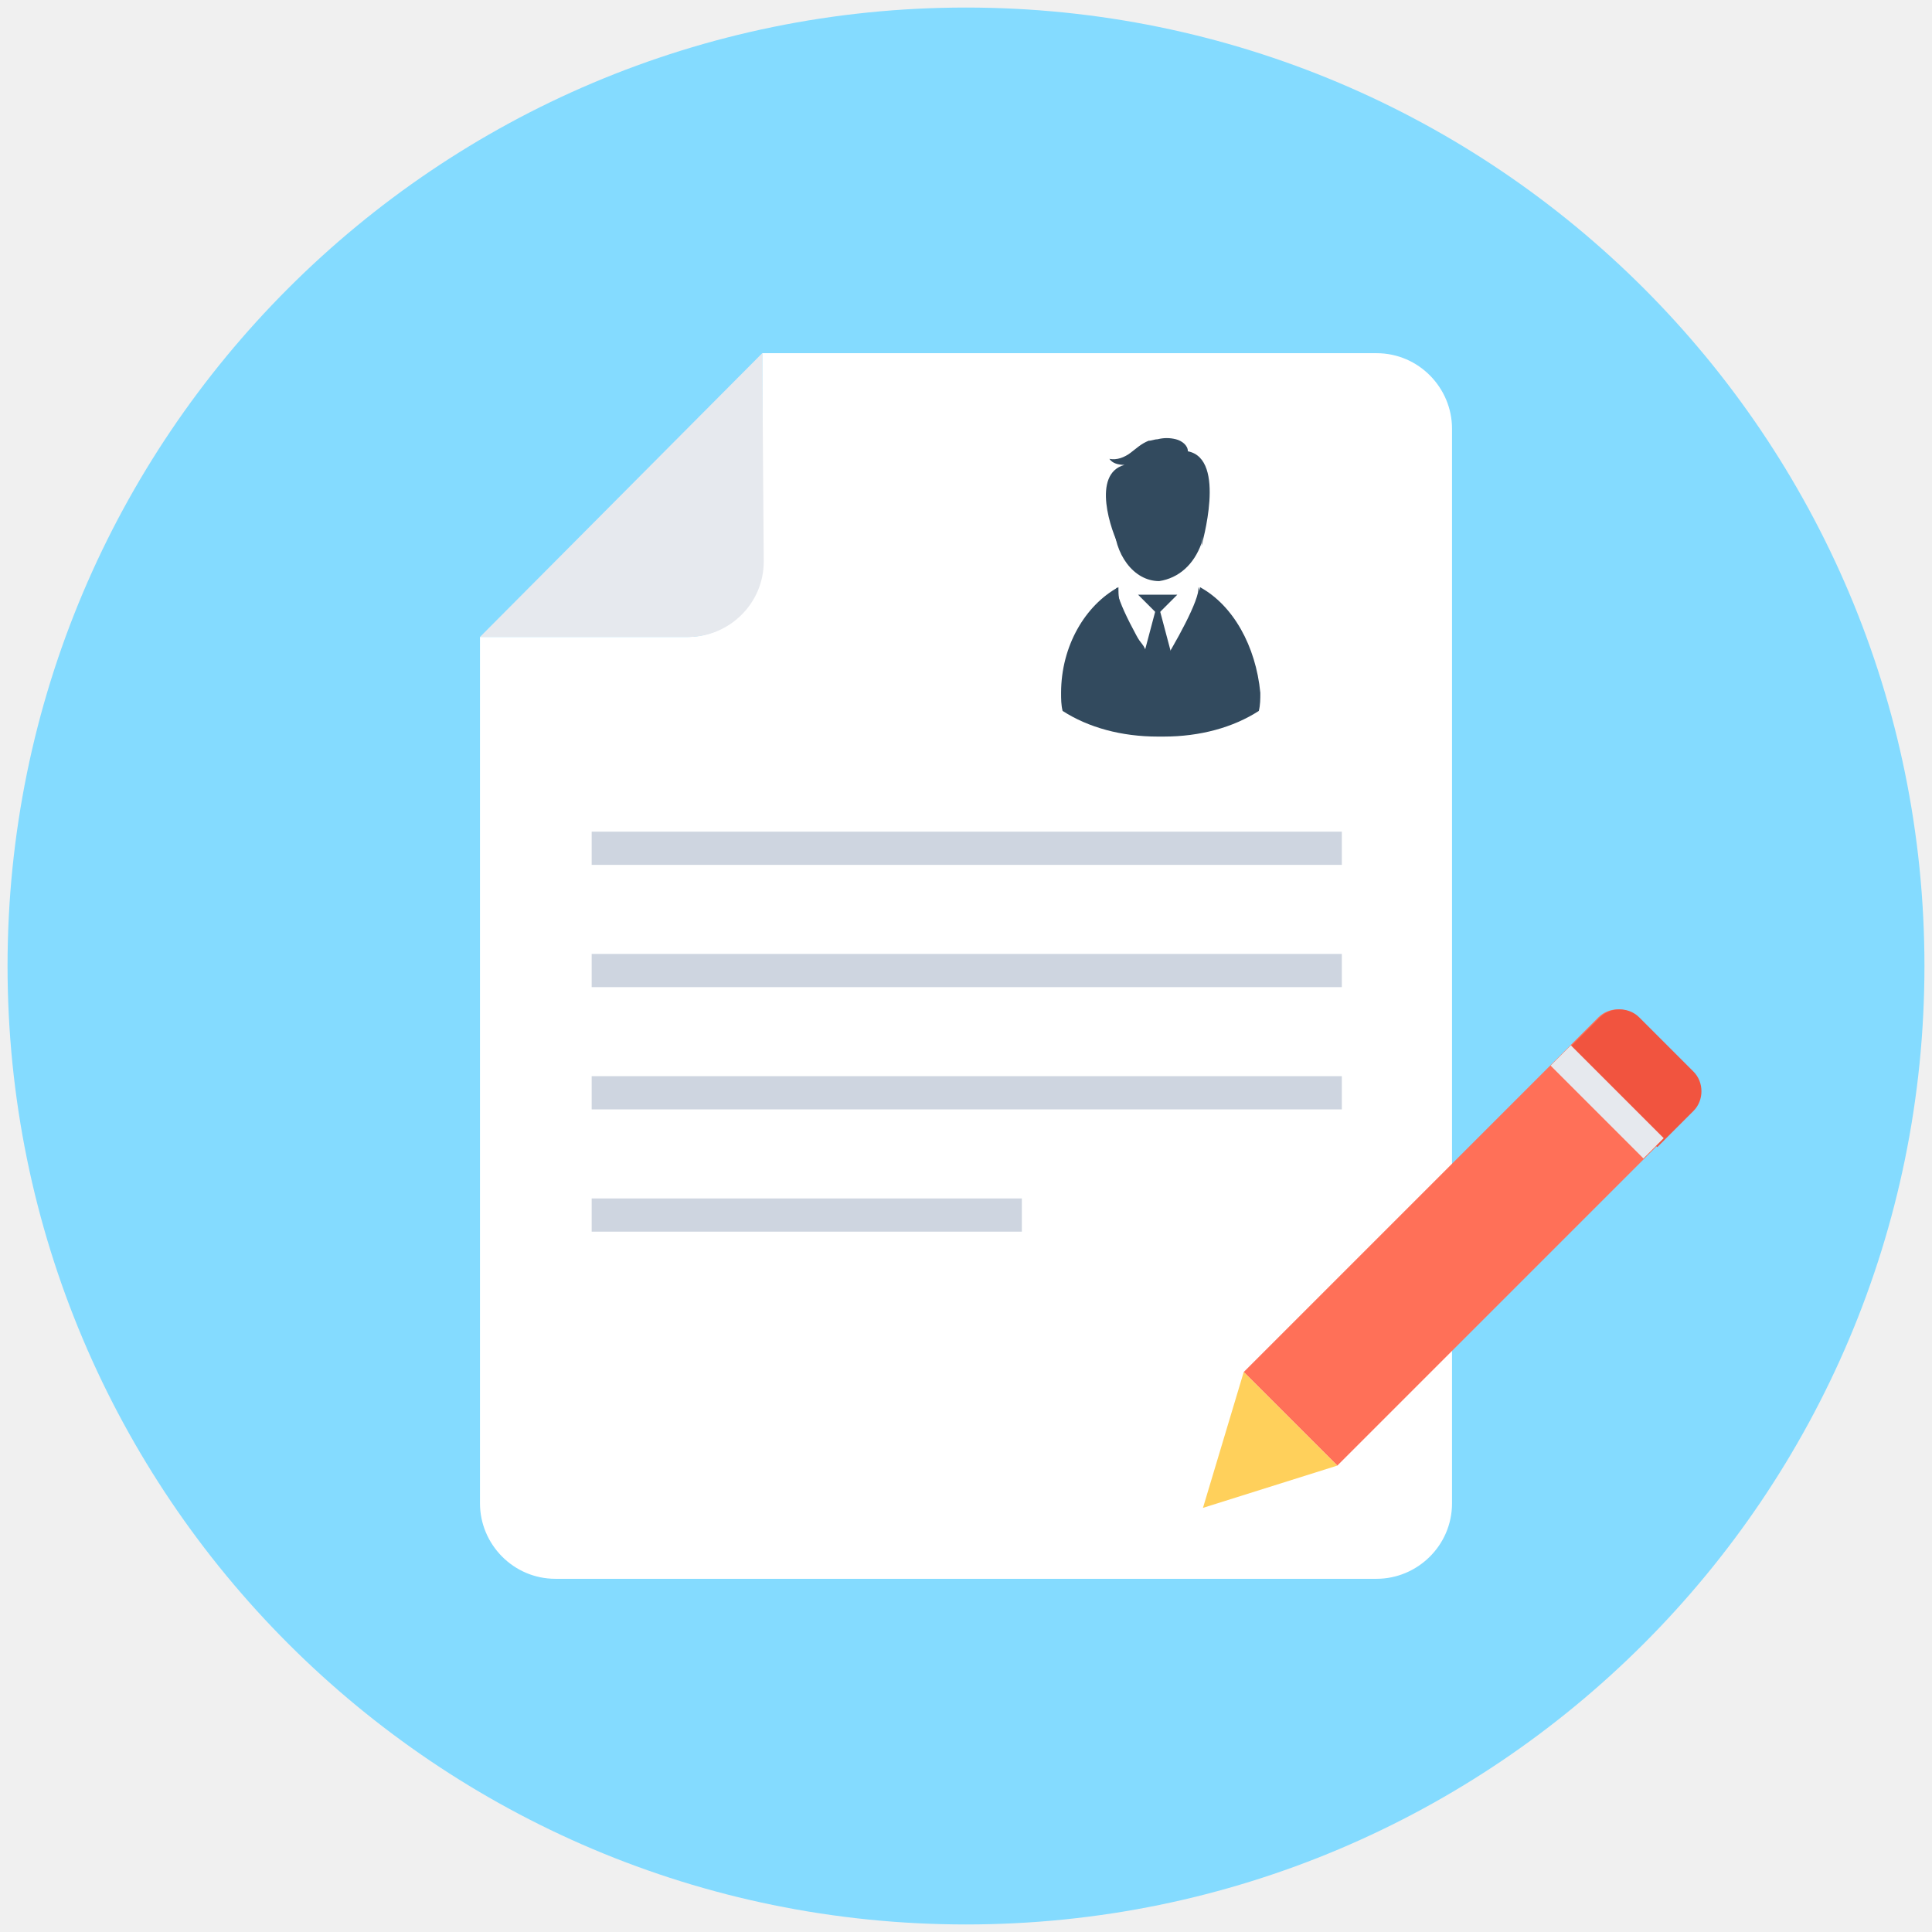
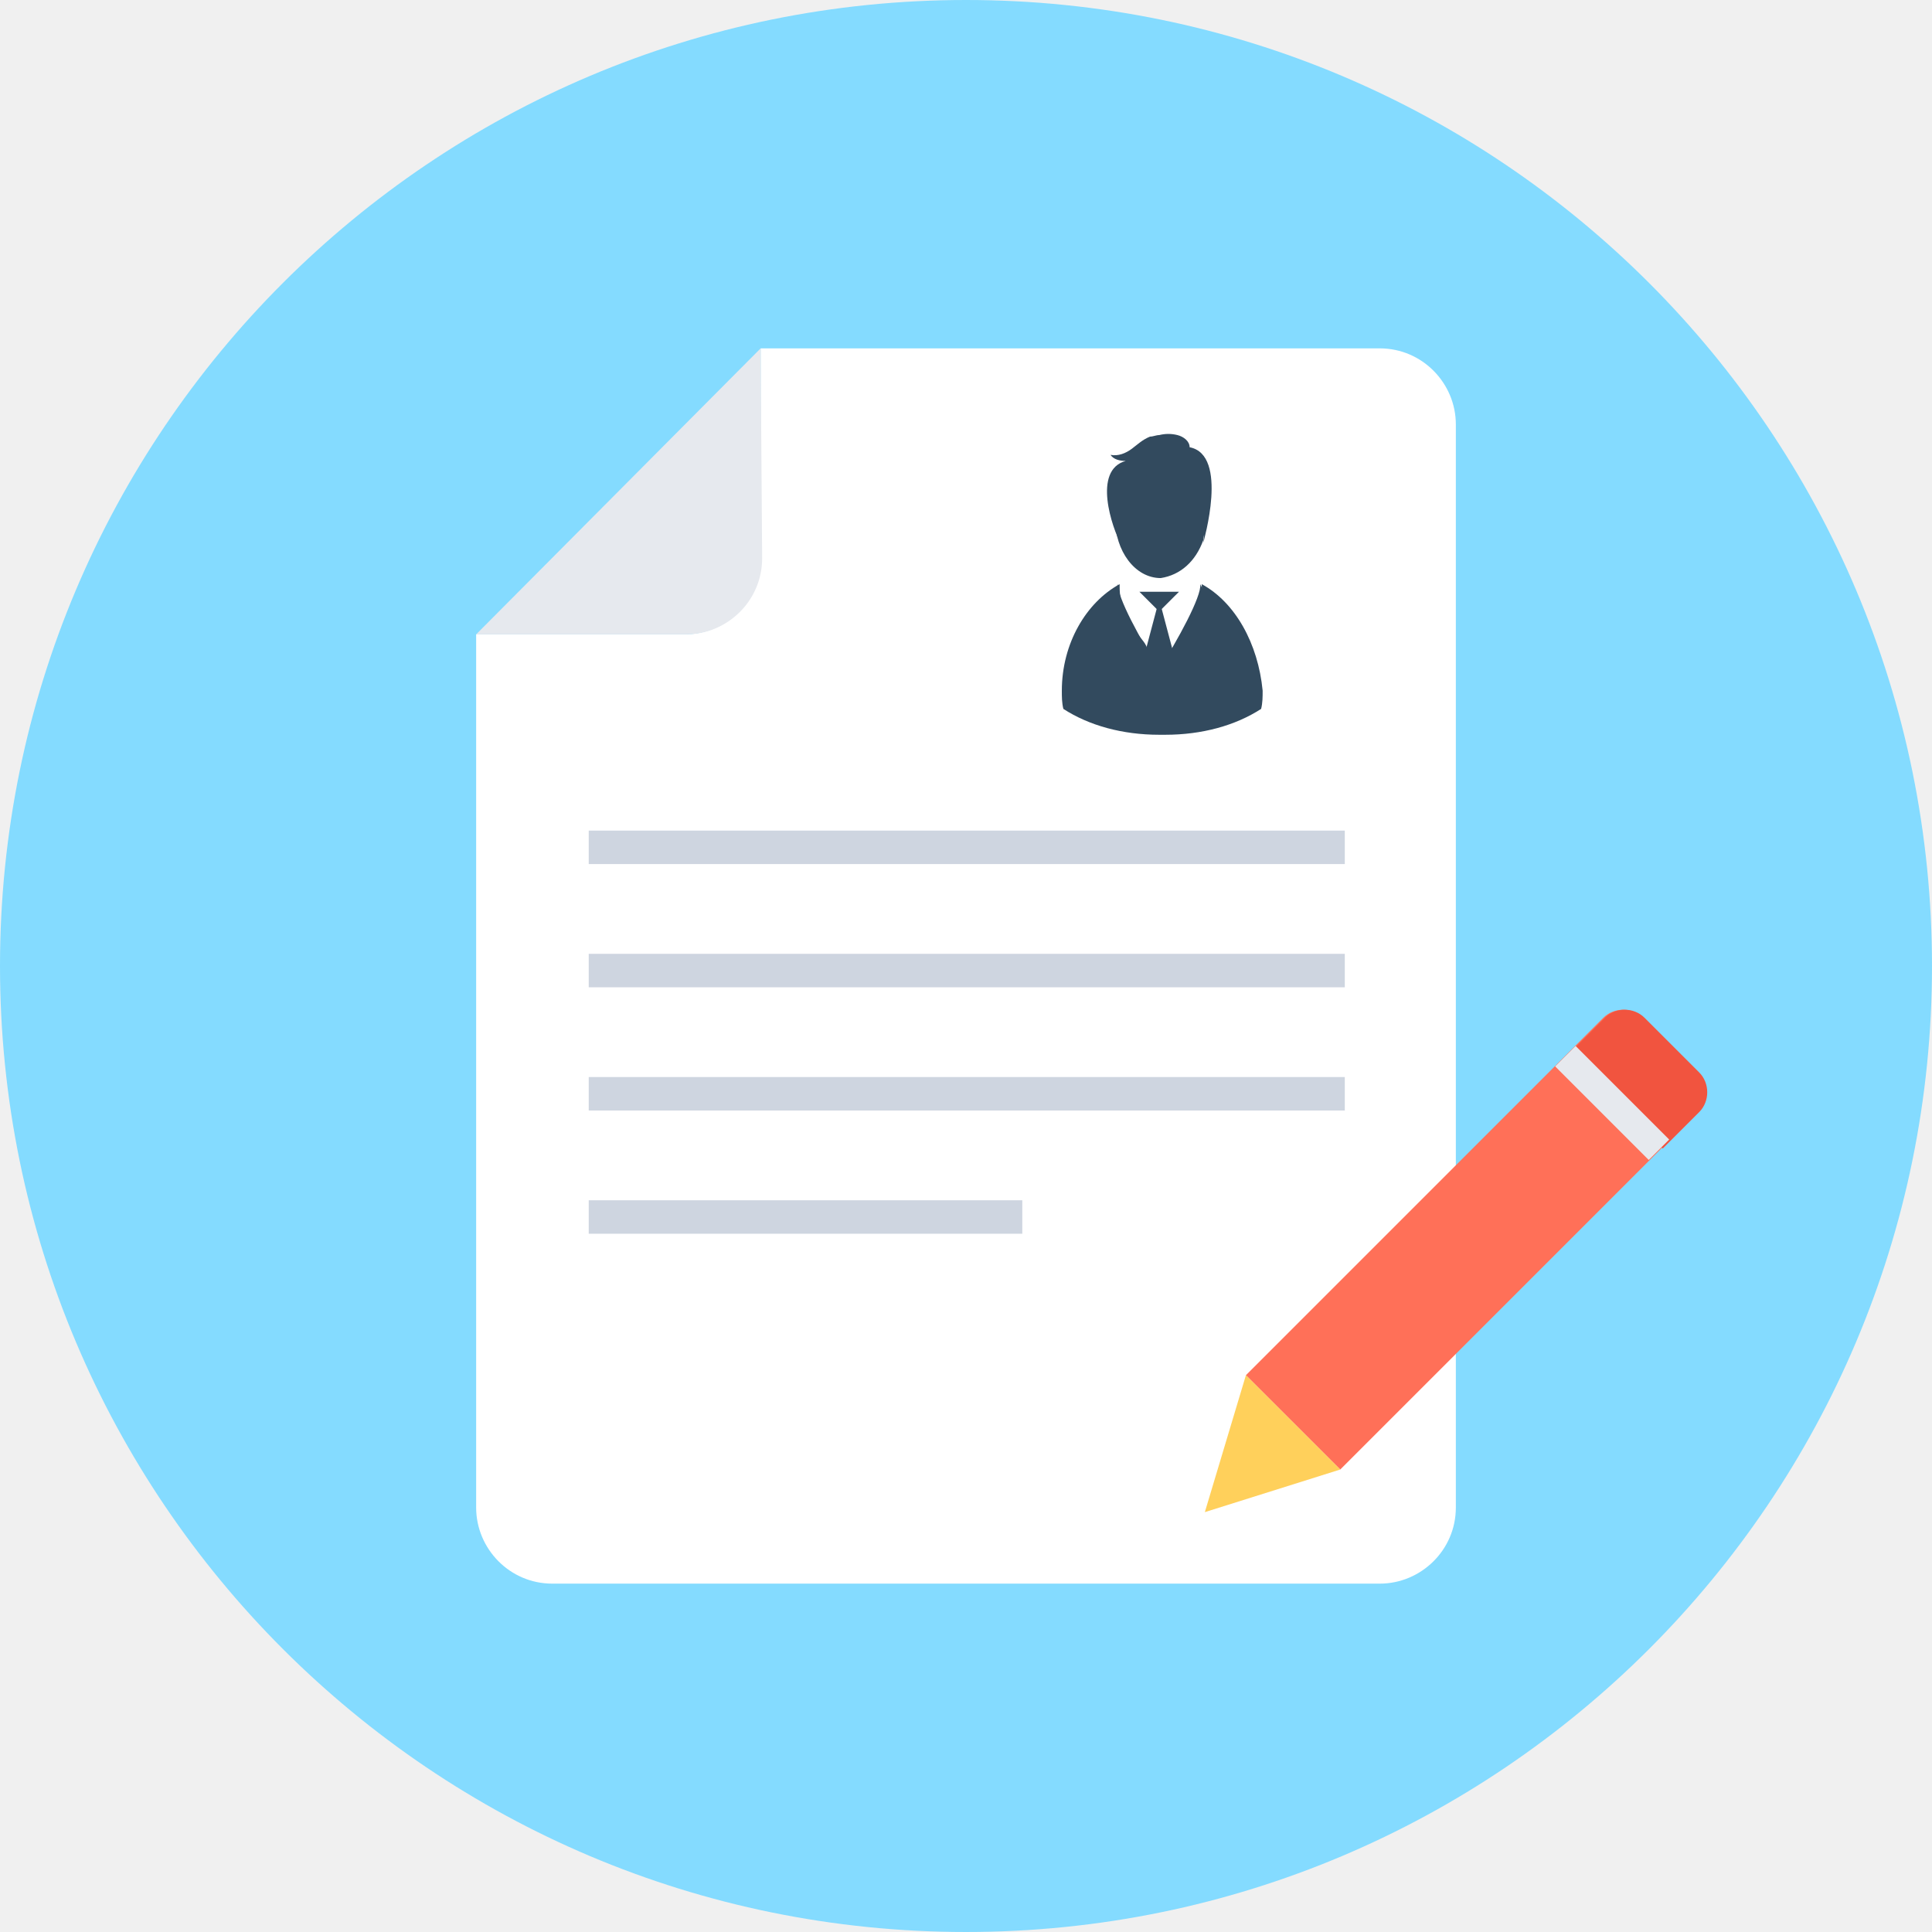
- <svg xmlns="http://www.w3.org/2000/svg" enable-background="new 0 0 128 128" id="Layer_1" version="1.1" viewBox="0 0 128 128" xml:space="preserve">
+ <svg xmlns="http://www.w3.org/2000/svg" version="1.1" id="Layer_1" x="0px" y="0px" width="555.625px" height="555.625px" viewBox="202.188 2.188 555.625 555.625" enable-background="new 202.188 2.188 555.625 555.625" xml:space="preserve">
  <g>
-     <circle cx="64" cy="64" fill="#84DBFF" r="63.5" />
+     <circle fill="#84DBFF" cx="480" cy="280" r="277.812" />
    <g>
-       <path d="M91.2,23.4H50.5v13.8c0,2.7-2.2,5-5,5H31.8v57.4c0,2.7,2.2,5,5,5h54.4c2.7,0,5-2.2,5-5V28.4    C96.2,25.7,94,23.4,91.2,23.4z" fill="#FFFFFF" />
-       <path d="M50.5,23.4L31.8,42.2h13.8c2.7,0,5-2.2,5-5L50.5,23.4L50.5,23.4z" fill="#E6E9EE" />
+       <path fill="#FFFFFF" d="M599,102.375H420.938v60.375c0,11.812-9.625,21.875-21.875,21.875h-59.938V435.75    c0,11.812,9.625,21.875,21.875,21.875h238c11.812,0,21.875-9.625,21.875-21.875v-311.5    C620.875,112.438,611.25,102.375,599,102.375z" />
+       <path fill="#E6E9EE" d="M420.938,102.375l-81.812,82.25H399.5c11.812,0,21.875-9.625,21.875-21.875L420.938,102.375    L420.938,102.375z" />
      <g>
-         <rect fill="#CED5E0" height="2.2" width="49.7" x="39.2" y="55.1" />
-         <rect fill="#CED5E0" height="2.2" width="49.7" x="39.2" y="63.2" />
-         <rect fill="#CED5E0" height="2.2" width="49.7" x="39.2" y="71.3" />
-         <rect fill="#CED5E0" height="2.2" width="28.5" x="39.2" y="79.4" />
+         <rect x="371.5" y="241.062" fill="#CED5E0" width="217.438" height="9.625" />
+         <rect x="371.5" y="276.5" fill="#CED5E0" width="217.438" height="9.625" />
+         <rect x="371.5" y="311.938" fill="#CED5E0" width="217.438" height="9.625" />
+         <rect x="371.5" y="347.375" fill="#CED5E0" width="124.688" height="9.625" />
      </g>
      <g>
-         <path d="M79.6,36c0-0.2,0.1-0.5,0.1-0.7c0.1-0.3,0-0.6,0-0.9c0-0.1,0-0.1,0.1-0.1c-0.1-2-1.4-3.6-3-3.6     s-3,1.7-3,3.9c0,2.1,1.3,3.9,3,3.9C78.1,38.3,79.1,37.4,79.6,36L79.6,36z" fill="#324A5E" />
-         <path d="M78.7,29.9c0-0.4-0.4-0.7-0.8-0.8c-0.4-0.1-0.8-0.1-1.2,0c-0.2,0-0.4,0.1-0.6,0.1     c-0.5,0.2-0.8,0.5-1.2,0.8c-0.4,0.3-0.9,0.5-1.4,0.4c0.2,0.3,0.6,0.4,1,0.4c-2.2,0.6-0.9,4.4-0.3,5.5c-0.1-0.3-0.1-0.6-0.1-0.9     c-0.1-0.9,0-3.7,2.7-3.8c3.1-0.1,2.9,3.8,2.8,4.6C79.6,36.1,81.3,30.4,78.7,29.9z" fill="#324A5E" />
-         <polygon fill="#324A5E" points="75.4,39.4 76.7,40.7 78,39.4    " />
-         <polygon fill="#324A5E" points="78,44.8 76.7,39.9 75.4,44.8    " />
-         <path d="M79.5,38.9L79.5,38.9C79.5,39,79.5,39,79.5,38.9v0.2c0,1.1-0.4,2-1,2.8c-0.2,0.3-0.7,0.8-0.8,1.2     c-0.2,0.5-0.2,0.8-0.6,1.1c-0.1,0.1-0.2,0.1-0.3,0.2l0,0c-0.1,0-0.2-0.1-0.3-0.2c-0.4-0.4-0.5-0.7-0.6-1.1     c-0.1-0.4-0.6-0.8-0.8-1.2c-0.6-0.9-1-1.7-1-2.8V39v-0.1l0,0c-2.2,1.2-3.8,3.9-3.8,7c0,0.4,0,0.8,0.1,1.2     c1.7,1.1,3.9,1.7,6.3,1.7c0.1,0,0.1,0,0.2,0l0,0c0.1,0,0.1,0,0.2,0c2.4,0,4.6-0.6,6.3-1.7c0.1-0.4,0.1-0.8,0.1-1.2     C83.2,42.8,81.7,40.1,79.5,38.9z" fill="#324A5E" />
-         <path d="M76.7,44.5c0,0,1.6-0.4,3.2-3.4l-0.5-0.5l0.4-0.2c0-0.8-0.4-1.5-0.4-1.5C79.5,39.7,77.9,42.6,76.7,44.5z" fill="#324A5E" />
-         <path d="M76.7,44.5c0,0-1.6-0.4-3.2-3.4l0.5-0.5l-0.4-0.2c0-0.8,0.4-1.5,0.4-1.5C73.9,39.7,75.5,42.6,76.7,44.5z" fill="#324A5E" />
+         <path fill="#324A5E" d="M548.25,157.5c0-0.875,0.438-2.188,0.438-3.062c0.438-1.312,0-2.625,0-3.938c0-0.438,0-0.438,0.438-0.438     c-0.438-8.75-6.125-15.75-13.125-15.75s-13.125,7.438-13.125,17.062c0,9.188,5.688,17.062,13.125,17.062     C541.688,167.562,546.062,163.625,548.25,157.5L548.25,157.5z" />
+         <path fill="#324A5E" d="M544.312,130.812c0-1.75-1.75-3.062-3.5-3.5s-3.5-0.438-5.25,0c-0.875,0-1.75,0.438-2.625,0.438     c-2.188,0.875-3.5,2.188-5.25,3.5s-3.938,2.188-6.125,1.75c0.875,1.312,2.625,1.75,4.375,1.75     c-9.625,2.625-3.938,19.25-1.312,24.062c-0.438-1.312-0.438-2.625-0.438-3.938c-0.438-3.938,0-16.188,11.812-16.625     c13.562-0.438,12.688,16.625,12.25,20.125C548.25,157.938,555.688,133,544.312,130.812z" />
+         <polygon fill="#324A5E" points="529.875,172.375 535.562,178.062 541.25,172.375    " />
+         <polygon fill="#324A5E" points="541.25,196 535.562,174.562 529.875,196    " />
+         <path fill="#324A5E" d="M547.812,170.188L547.812,170.188C547.812,170.625,547.812,170.625,547.812,170.188v0.875     c0,4.812-1.75,8.75-4.375,12.25c-0.875,1.312-3.062,3.5-3.5,5.25c-0.875,2.188-0.875,3.5-2.625,4.812     c-0.438,0.438-0.875,0.438-1.312,0.875l0,0c-0.438,0-0.875-0.438-1.312-0.875c-1.75-1.75-2.188-3.062-2.625-4.812     s-2.625-3.5-3.5-5.25c-2.625-3.938-4.375-7.438-4.375-12.25v-0.438v-0.438l0,0c-9.625,5.25-16.625,17.062-16.625,30.625     c0,1.75,0,3.5,0.438,5.25c7.438,4.812,17.062,7.438,27.562,7.438c0.438,0,0.438,0,0.875,0l0,0c0.438,0,0.438,0,0.875,0     c10.5,0,20.125-2.625,27.562-7.438c0.438-1.75,0.438-3.5,0.438-5.25C564,187.25,557.438,175.438,547.812,170.188z" />
+         <path fill="#324A5E" d="M535.562,194.688c0,0,7-1.75,14-14.875l-2.188-2.188l1.75-0.875c0-3.5-1.75-6.562-1.75-6.562     C547.812,173.688,540.812,186.375,535.562,194.688z" />
+         <path fill="#324A5E" d="M535.562,194.688c0,0-7-1.75-14-14.875l2.188-2.188L522,176.75c0-3.5,1.75-6.562,1.75-6.562     C523.312,173.688,530.312,186.375,535.562,194.688z" />
      </g>
      <g>
-         <path d="M88.6,97.1l-6.2-6.2l23.5-23.5c0.7-0.7,1.9-0.7,2.6,0l3.6,3.6c0.7,0.7,0.7,1.9,0,2.6L88.6,97.1z" fill="#FF7058" />
-         <path d="M109.8,76l2.4-2.4c0.7-0.7,0.7-1.9,0-2.6l-3.6-3.6c-0.7-0.7-1.9-0.7-2.6,0l-2.4,2.4L109.8,76z" fill="#F1543F" />
-         <rect fill="#E6E9EE" height="8.7" transform="matrix(-0.7071 0.7071 -0.7071 -0.7071 233.4014 49.2435)" width="1.9" x="105.6" y="68.6" />
-         <polygon fill="#FFD05B" points="88.6,97.1 79.7,99.9 82.4,90.9    " />
+         <path fill="#FF7058" d="M587.625,424.812L560.5,397.688l102.812-102.812c3.062-3.062,8.312-3.062,11.375,0l15.75,15.75     c3.062,3.062,3.062,8.312,0,11.375L587.625,424.812z" />
+         <path fill="#F1543F" d="M680.375,332.5l10.5-10.5c3.062-3.062,3.062-8.312,0-11.375l-15.75-15.75     c-3.062-3.062-8.312-3.062-11.375,0l-10.5,10.5L680.375,332.5z" />
+         <rect x="661.68" y="300.353" transform="matrix(0.7071 -0.7071 0.7071 0.7071 -30.8198 564.3629)" fill="#E6E9EE" width="8.313" height="38.062" />
+         <polygon fill="#FFD05B" points="587.625,424.812 548.688,437.062 560.5,397.688    " />
      </g>
    </g>
  </g>
</svg>
